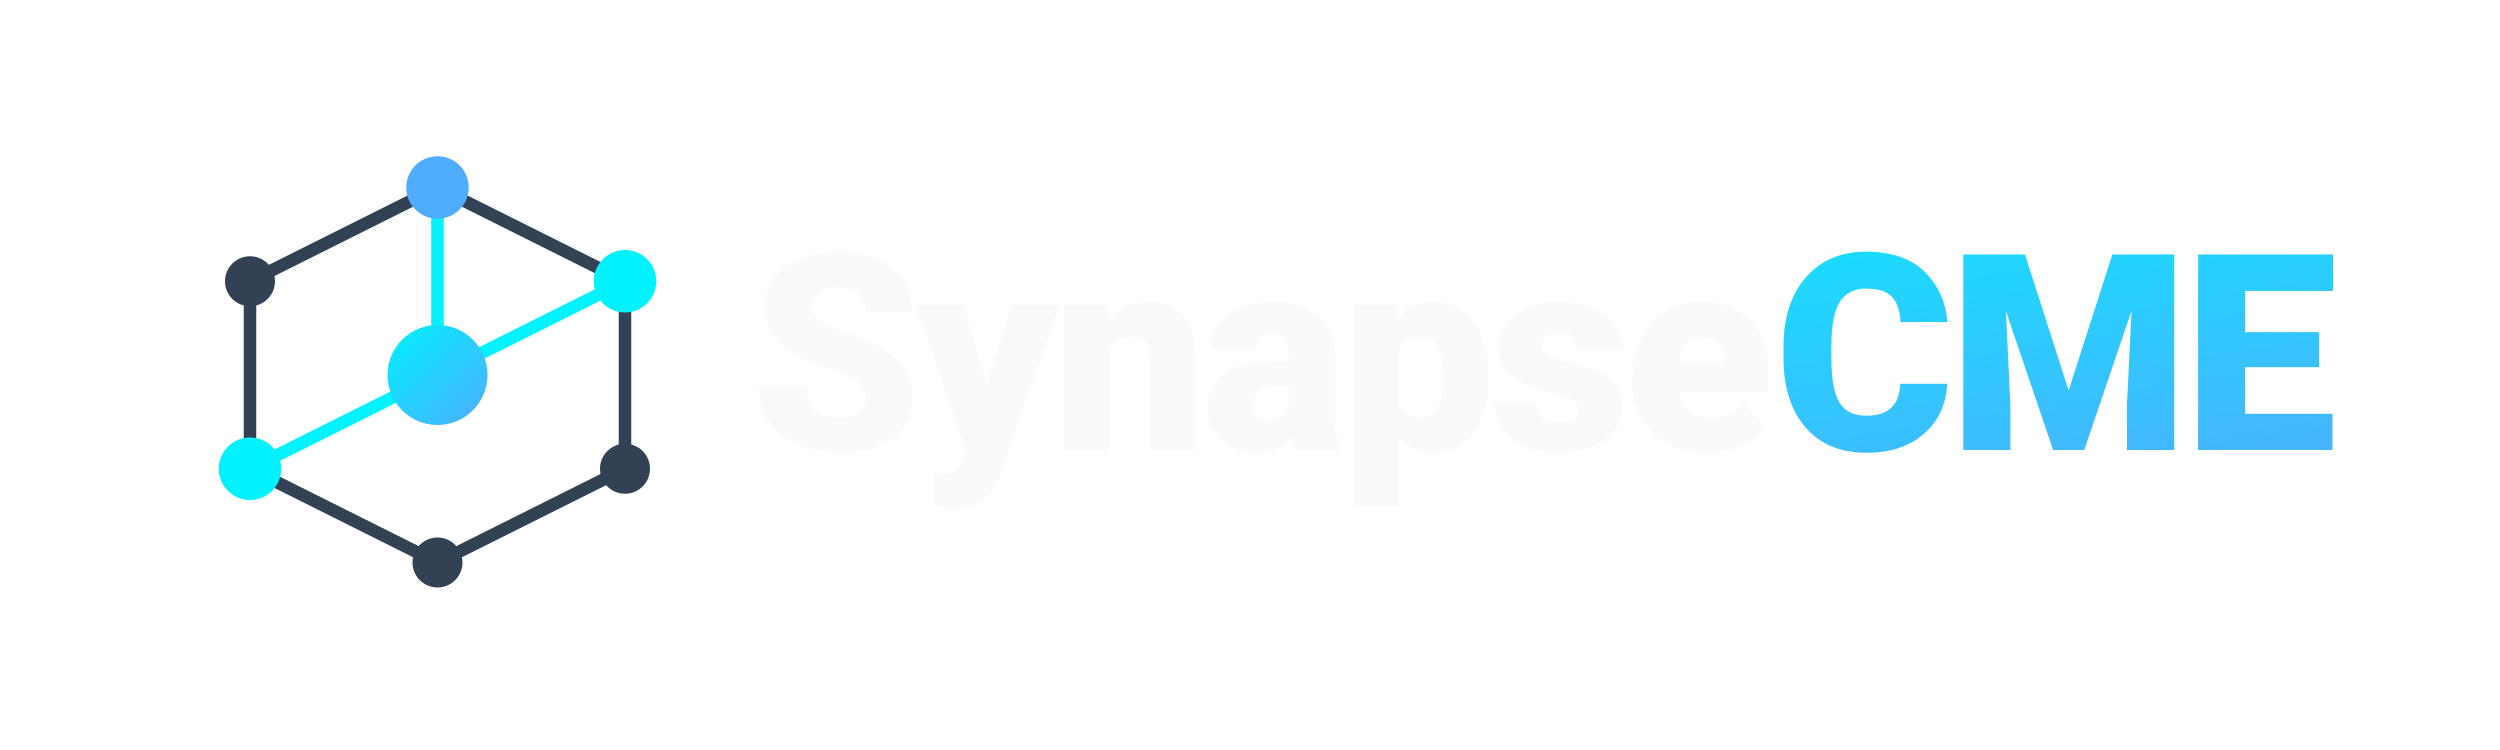
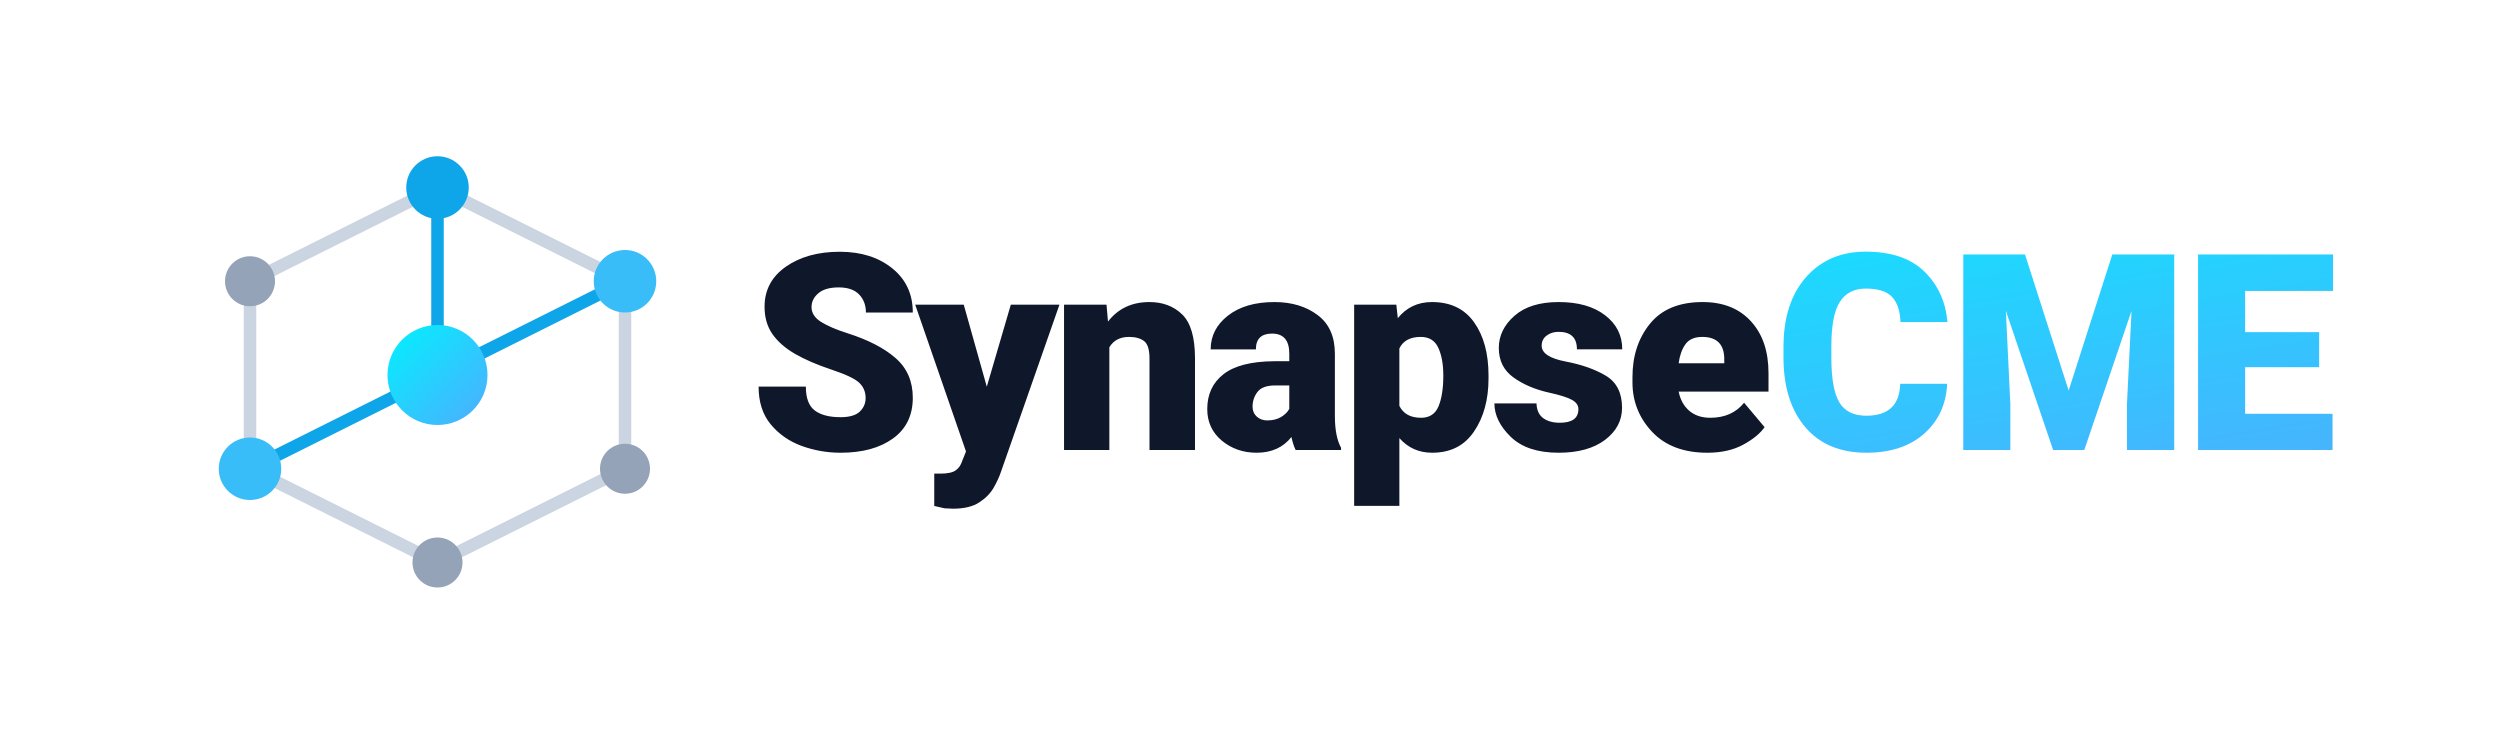
<svg xmlns="http://www.w3.org/2000/svg" viewBox="0 0 400 120" width="100%" height="100%">
  <defs>
    <linearGradient id="synapseGrad" x1="0%" y1="0%" x2="100%" y2="100%">
      <stop offset="0%" style="stop-color:#00f2fe;stop-opacity:1" />
      <stop offset="100%" style="stop-color:#4facfe;stop-opacity:1" />
    </linearGradient>
  </defs>
  <g transform="translate(30, 20)">
-     <path d="M40 10 L70 25 L70 55 L40 70 L10 55 L10 25 Z" fill="none" stroke="#334155" stroke-width="2" />
-     <line x1="40" y1="40" x2="40" y2="10" stroke="#00f2fe" stroke-width="2" />
-     <line x1="40" y1="40" x2="70" y2="25" stroke="#00f2fe" stroke-width="2" />
-     <line x1="40" y1="40" x2="10" y2="55" stroke="#00f2fe" stroke-width="2" />
-     <circle cx="40" cy="10" r="5" fill="#4facfe" />
-     <circle cx="70" cy="25" r="5" fill="#00f2fe" />
-     <circle cx="70" cy="55" r="4" fill="#334155" />
-     <circle cx="40" cy="70" r="4" fill="#334155" />
-     <circle cx="10" cy="55" r="5" fill="#00f2fe" />
-     <circle cx="10" cy="25" r="4" fill="#334155" />
+     <path d="M40 10 L70 25 L70 55 L40 70 L10 55 L10 25 Z" fill="none" stroke="#cbd5e1" stroke-width="2" />
+     <line x1="40" y1="40" x2="40" y2="10" stroke="#0ea5e9" stroke-width="2" />
+     <line x1="40" y1="40" x2="70" y2="25" stroke="#0ea5e9" stroke-width="2" />
+     <line x1="40" y1="40" x2="10" y2="55" stroke="#0ea5e9" stroke-width="2" />
+     <circle cx="40" cy="10" r="5" fill="#0ea5e9" />
+     <circle cx="70" cy="25" r="5" fill="#38bdf8" />
+     <circle cx="70" cy="55" r="4" fill="#94a3b8" />
+     <circle cx="40" cy="70" r="4" fill="#94a3b8" />
+     <circle cx="10" cy="55" r="5" fill="#38bdf8" />
+     <circle cx="10" cy="25" r="4" fill="#94a3b8" />
    <circle cx="40" cy="40" r="8" fill="url(#synapseGrad)" />
  </g>
-   <text x="120" y="72" font-family="-apple-system, BlinkMacSystemFont, 'Segoe UI', Roboto, sans-serif" font-size="44" font-weight="800" fill="#f8fafc" letter-spacing="-1">
+   <text x="120" y="72" font-family="-apple-system, BlinkMacSystemFont, 'Segoe UI', Roboto, sans-serif" font-size="44" font-weight="800" fill="#0f172a" letter-spacing="-1">
    Synapse<tspan fill="url(#synapseGrad)">CME</tspan>
  </text>
</svg>
